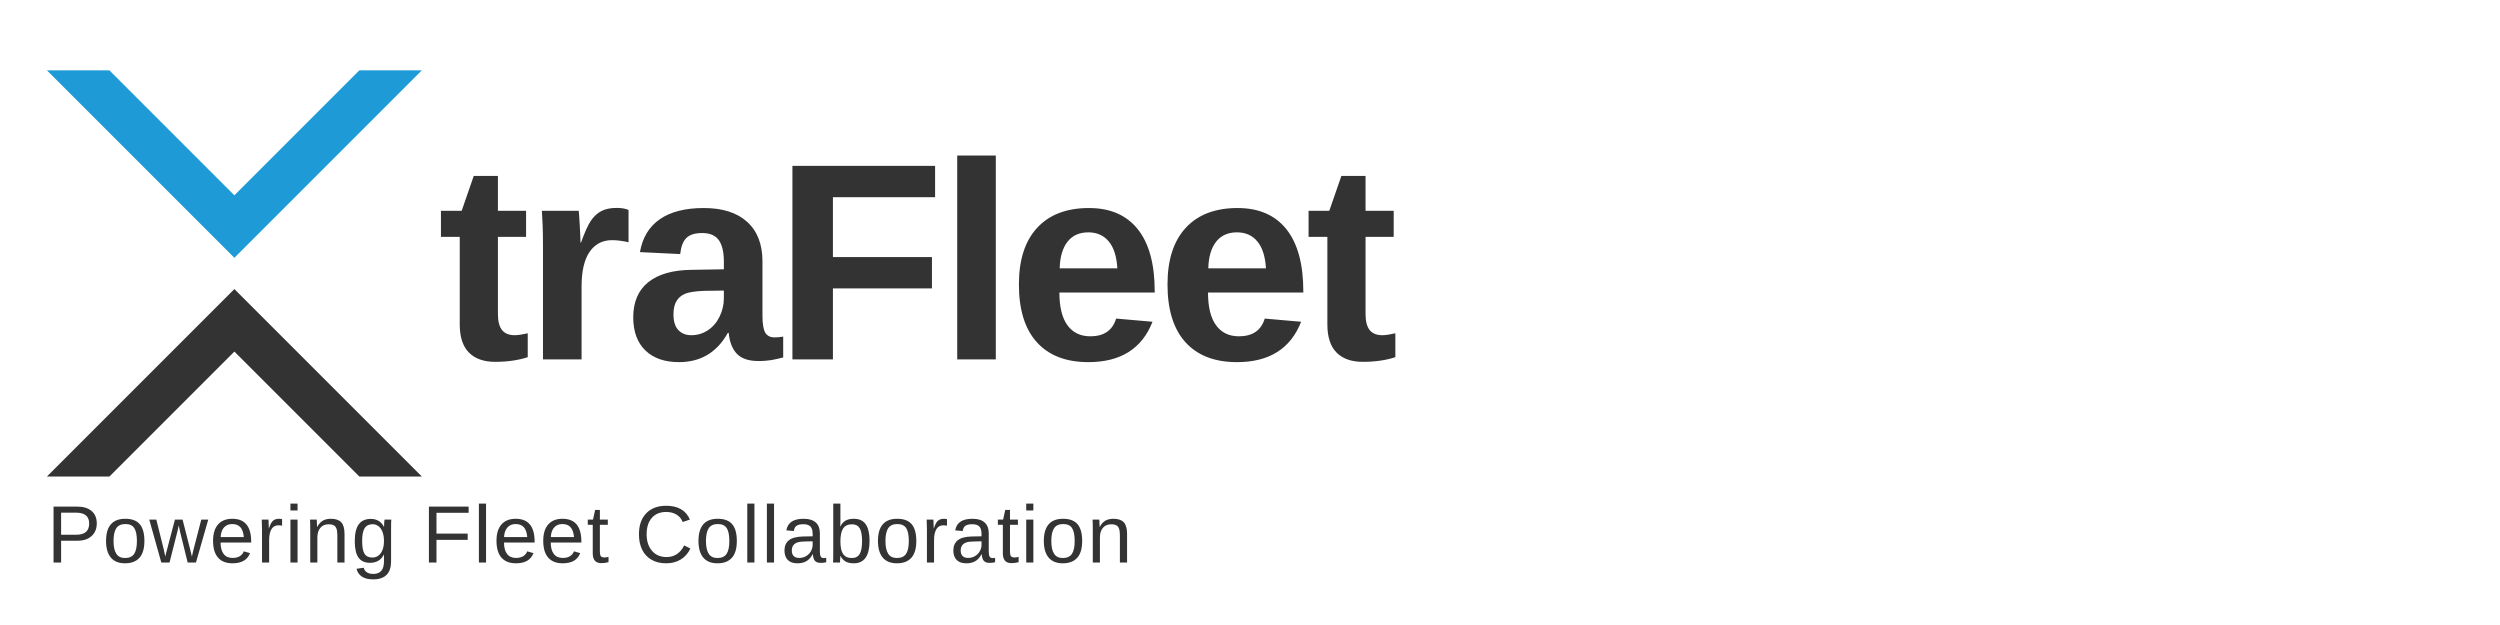
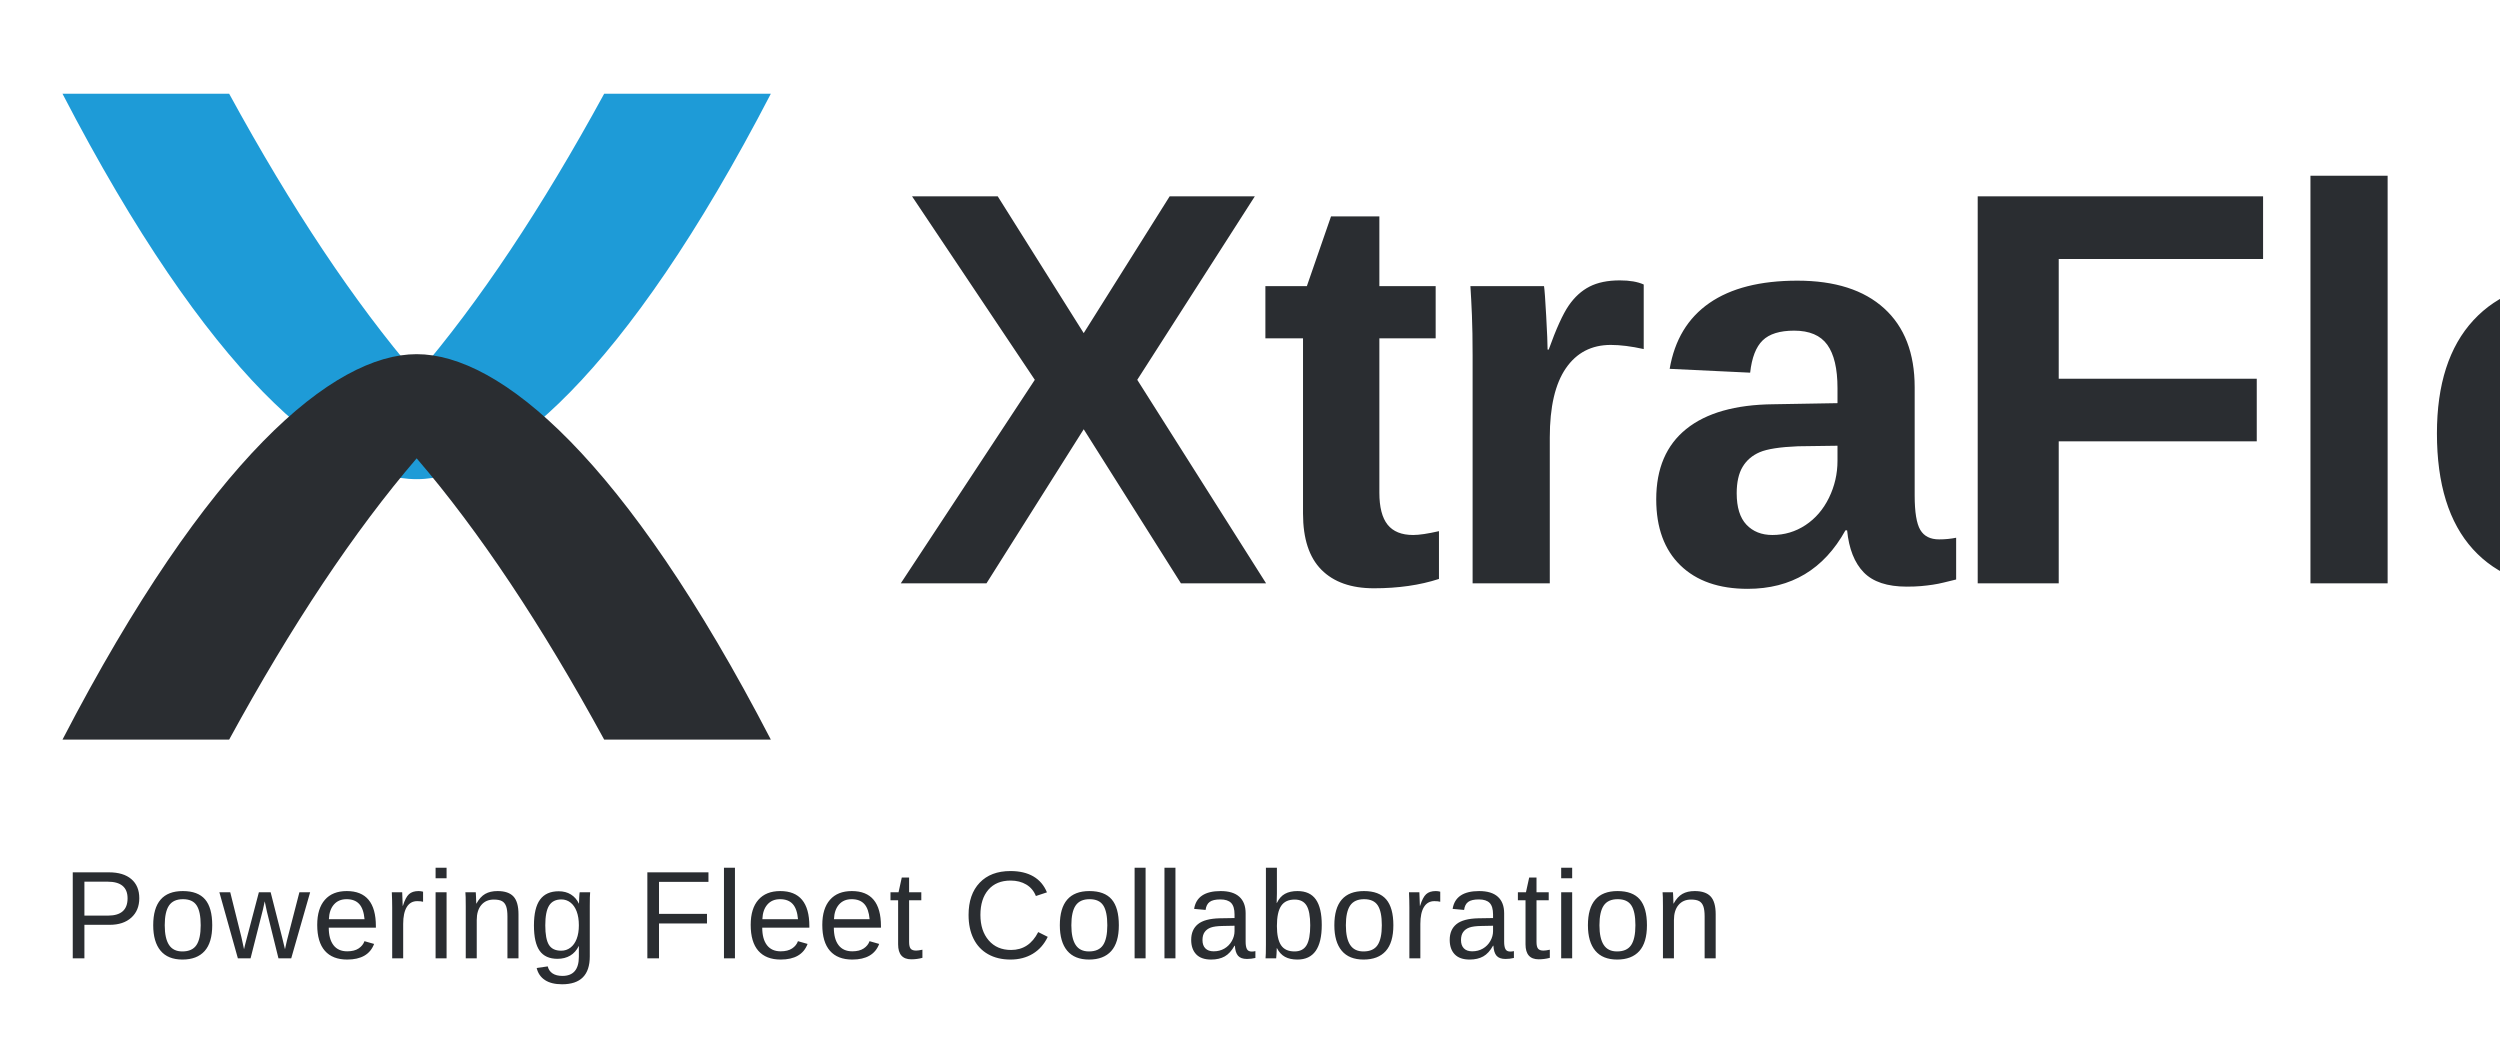
- <svg xmlns="http://www.w3.org/2000/svg" width="1600" height="400" viewBox="0 0 1600 400" fill="none">
-   <g transform="translate(0, 20)">
-     <path d="M150 145 L30 25 L70 25 L150 105 L230 25 L270 25 L150 145 Z" fill="#1E9BD7" />
-     <path d="M150 165 L30 285 L70 285 L150 205 L230 285 L270 285 L150 165 Z" fill="#333333" />
-   </g>
-   <text x="280" y="230" font-family="Arial, Helvetica, sans-serif" font-size="180" font-weight="700" fill="#333333" letter-spacing="-5">
-     traFleet
-   </text>
-   <text x="30" y="360" font-family="Arial, Helvetica, sans-serif" font-size="52" font-weight="400" fill="#333333" letter-spacing="1">
-     Powering Fleet Collaboration
-   </text>
+ <svg xmlns="http://www.w3.org/2000/svg" width="2400" height="1000" viewBox="0 0 2400 1000" fill="none">
+   <path d="M 60 90 L 220 90 C 280 200, 340 290, 400 360 C 460 290, 520 200, 580 90 L 740 90 C 600 360, 480 460, 400 460 C 320 460, 200 360, 60 90 Z" fill="#1E9BD7" />
+   <path d="M 60 710 L 220 710 C 280 600, 340 510, 400 440 C 460 510, 520 600, 580 710 L 740 710 C 600 440, 480 340, 400 340 C 320 340, 200 440, 60 710 Z" fill="#2A2D31" />
+   <text x="860" y="560" font-family="Arial, Helvetica, sans-serif" font-size="540" font-weight="700" fill="#2A2D31" letter-spacing="-12">XtraFleet</text>
+   <text x="60" y="920" font-family="Arial, Helvetica, sans-serif" font-size="120" font-weight="400" fill="#2A2D31" letter-spacing="2">Powering Fleet Collaboration</text>
</svg>
